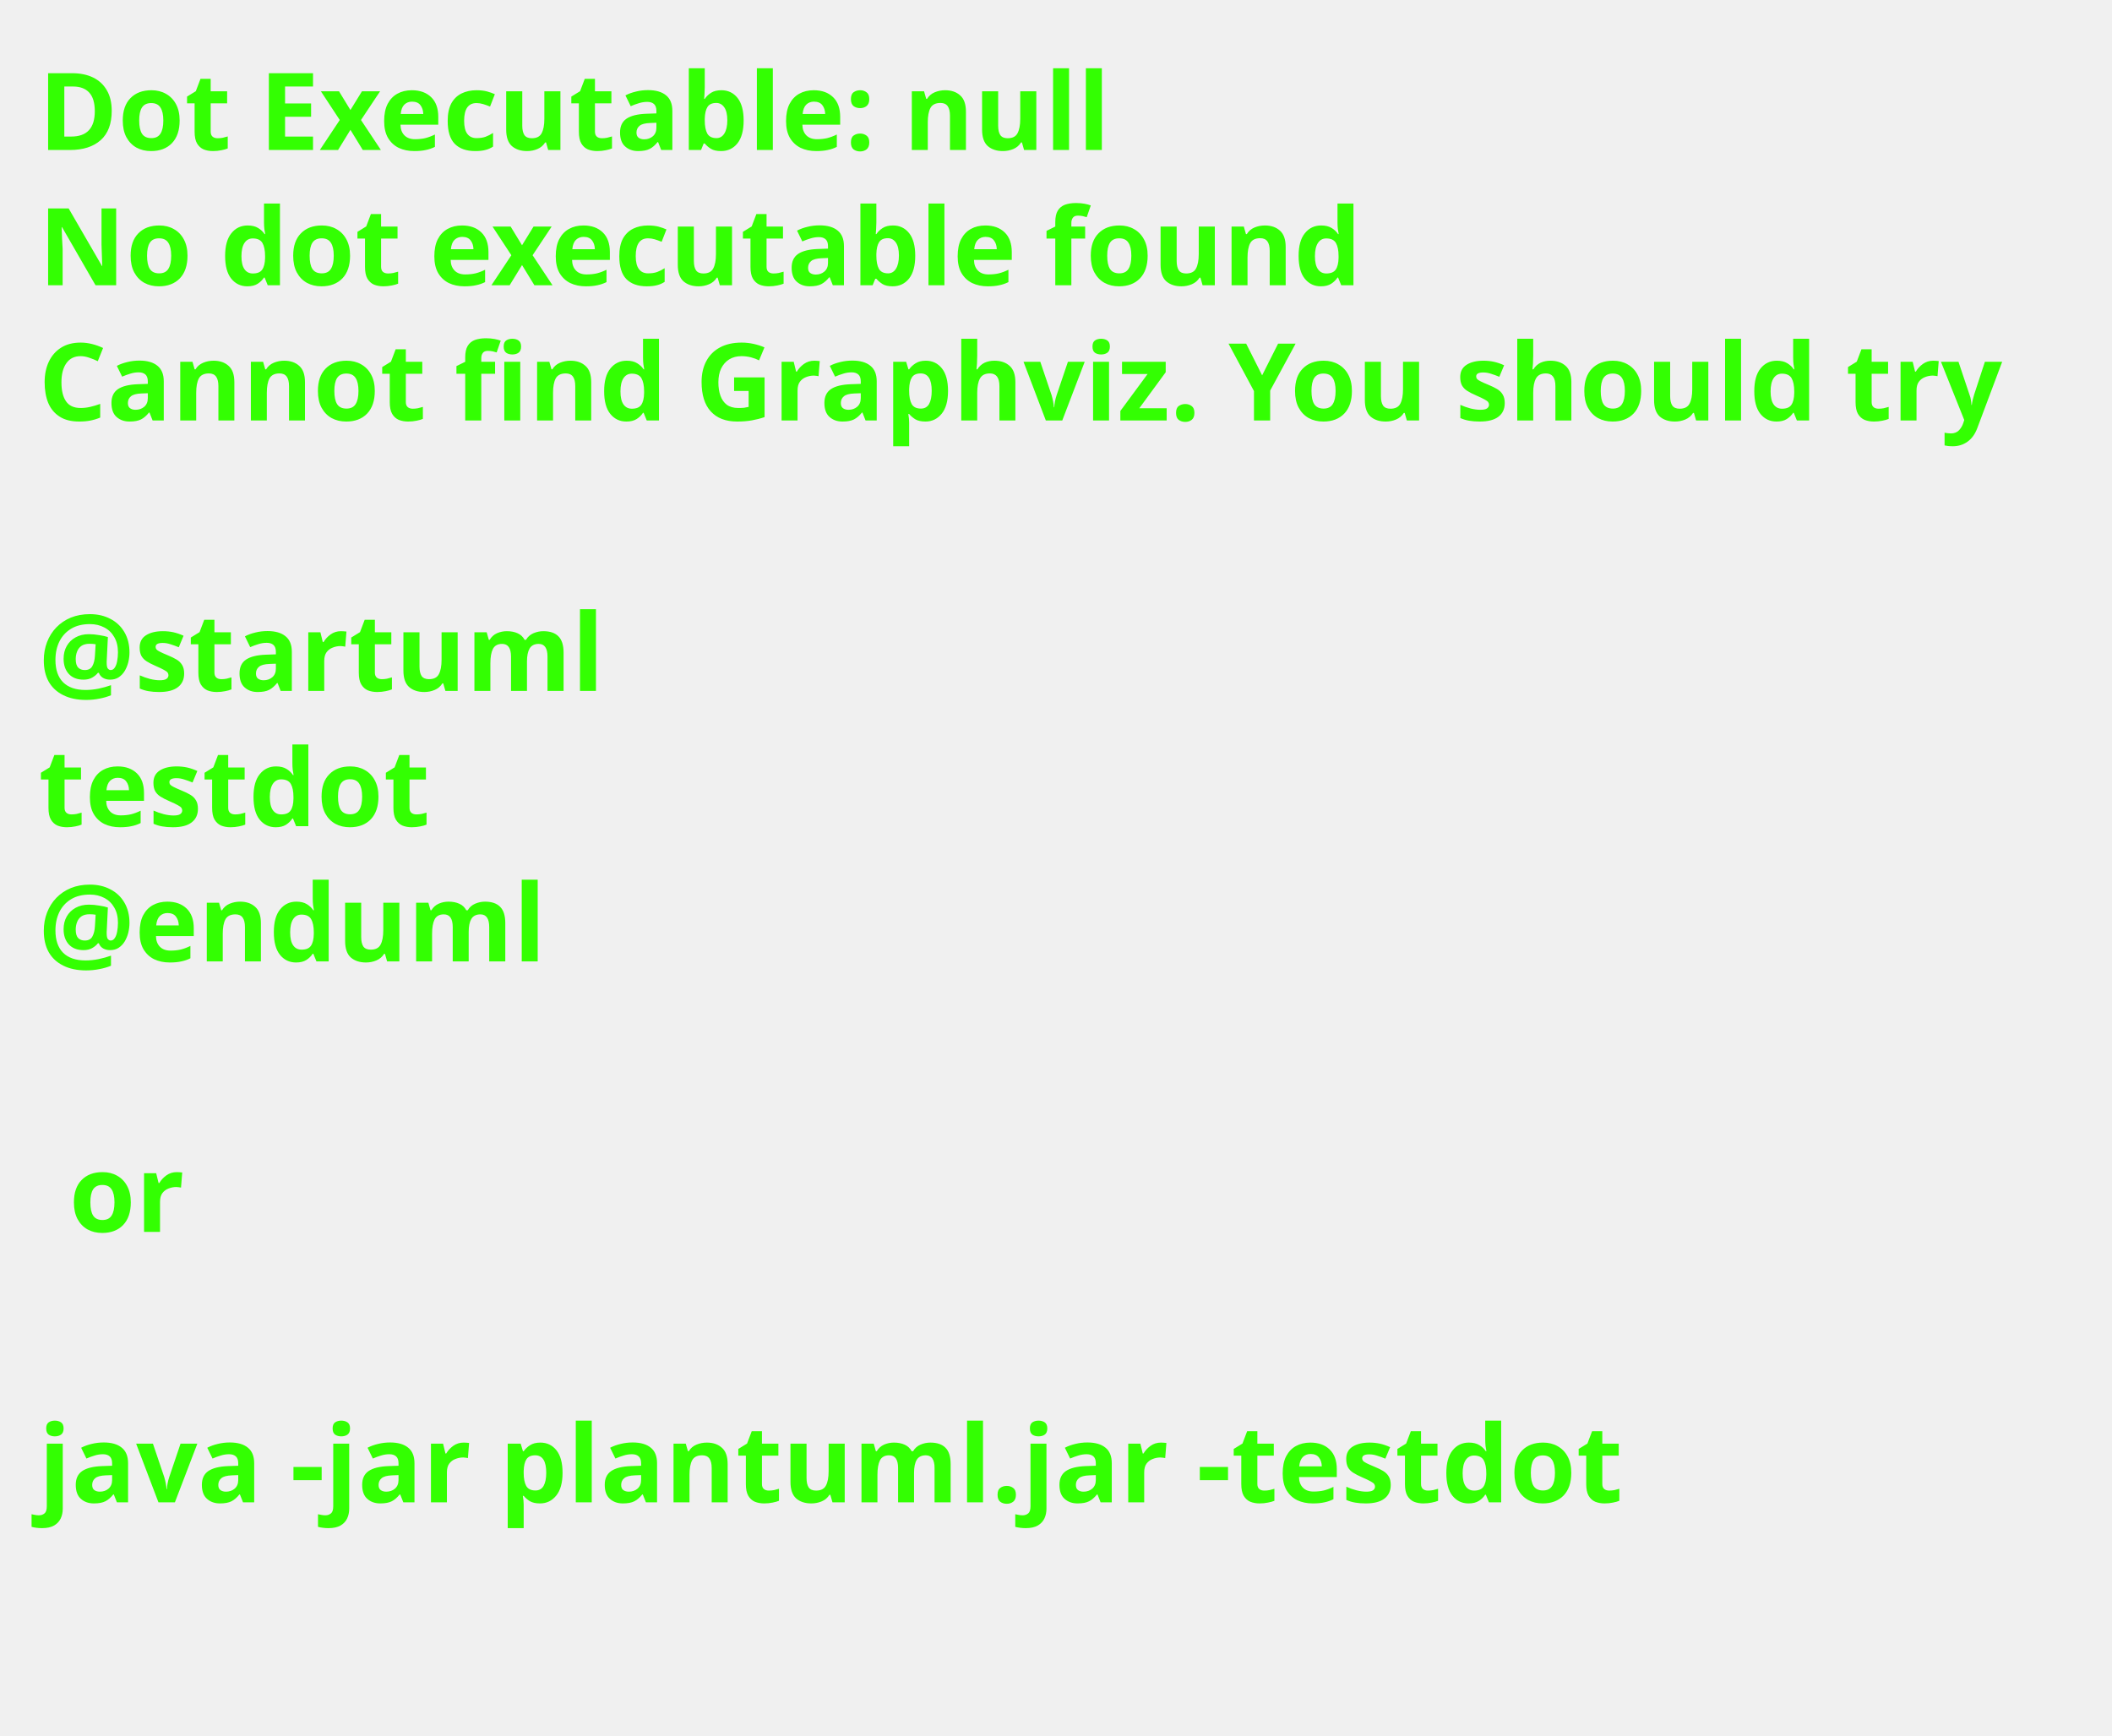
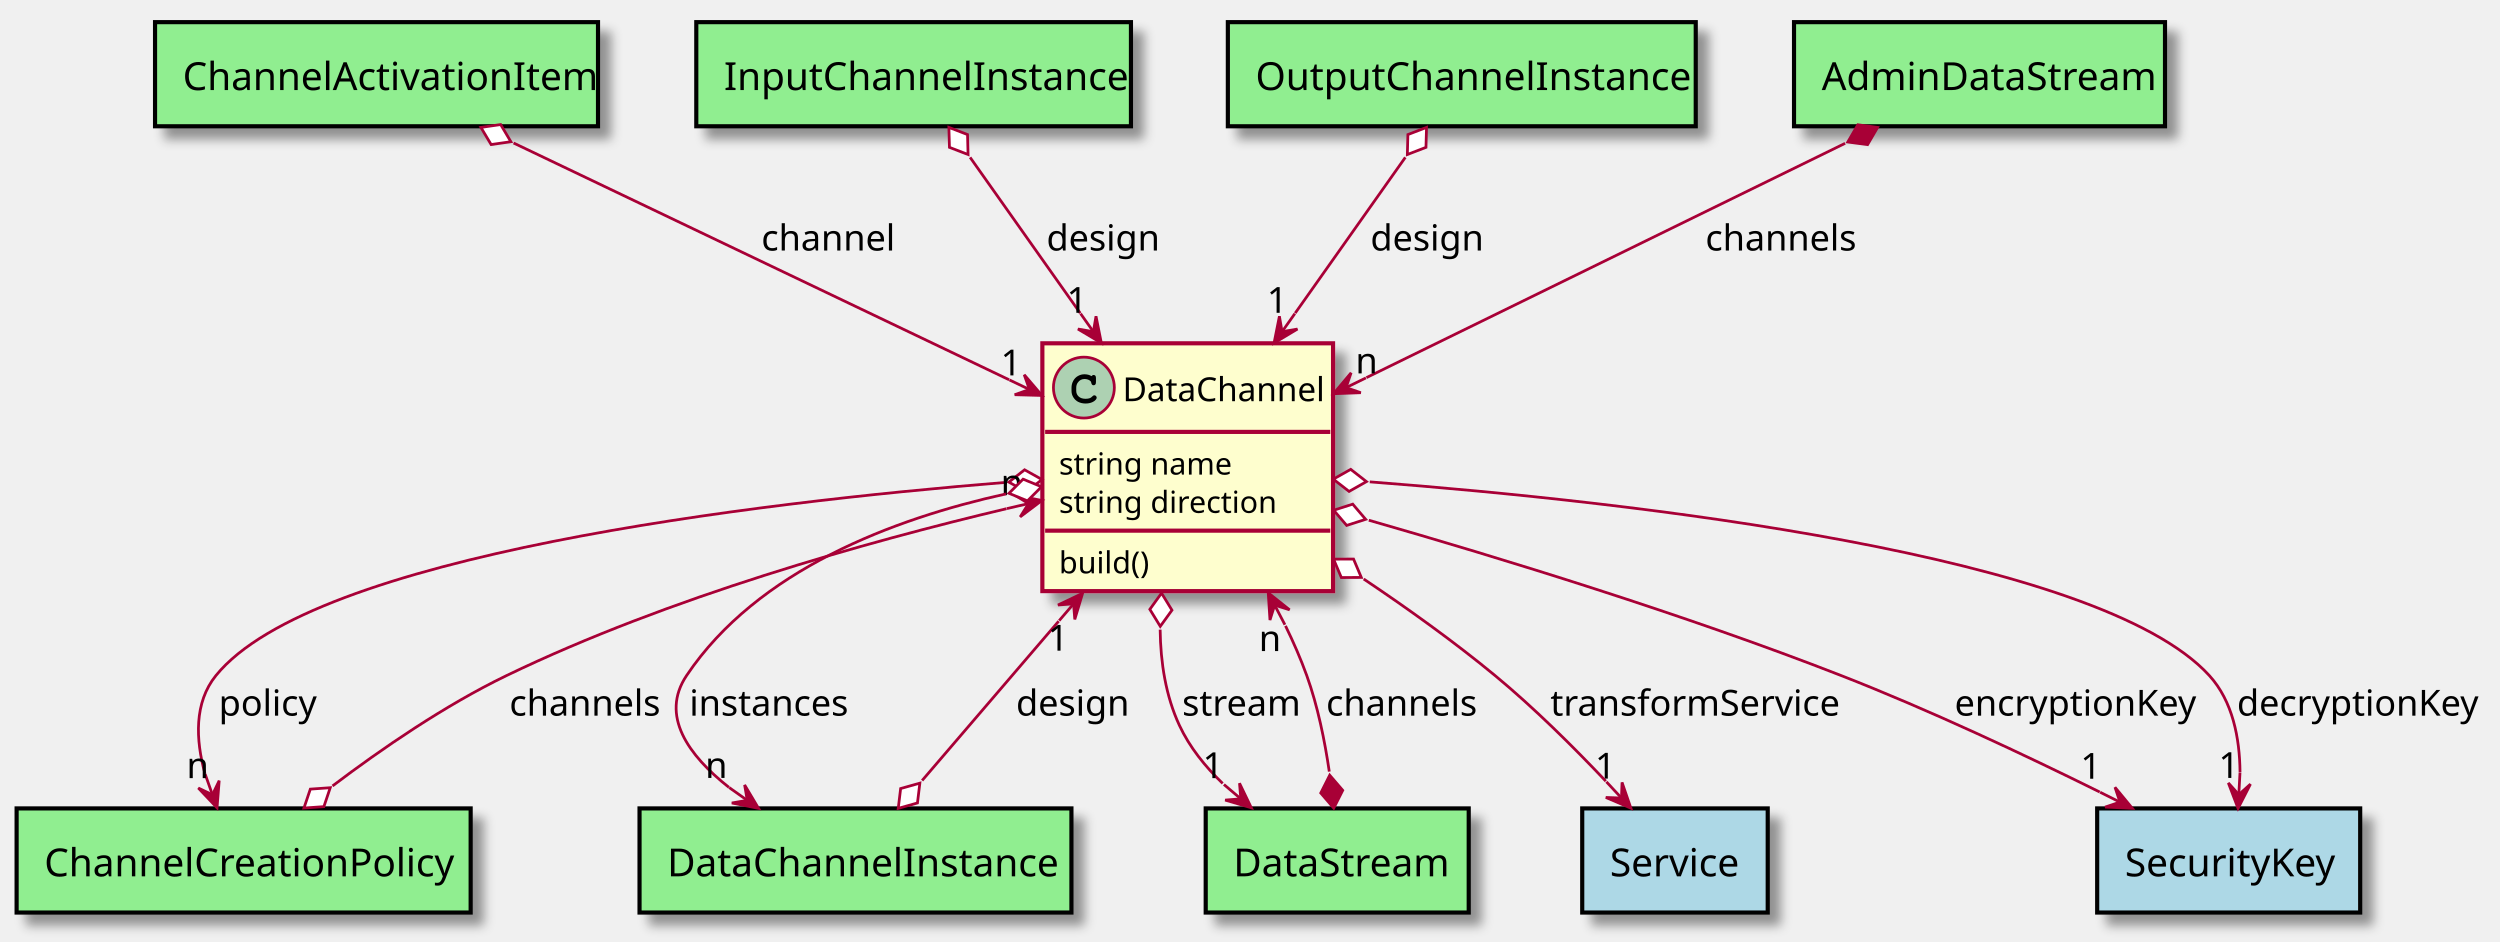
- <svg xmlns="http://www.w3.org/2000/svg" contentScriptType="application/ecmascript" contentStyleType="text/css" height="226px" preserveAspectRatio="none" style="width:275px;height:226px;background:#000000;" version="1.1" viewBox="0 0 275 226" width="275px" zoomAndPan="magnify">
-   <defs />
+ <svg xmlns="http://www.w3.org/2000/svg" contentScriptType="application/ecmascript" contentStyleType="text/css" height="340px" preserveAspectRatio="none" style="width:903px;height:340px;" version="1.1" viewBox="0 0 903 340" width="903px" zoomAndPan="magnify">
+   <defs>
+     <filter height="300%" id="fcm8bvayxjop0" width="300%" x="-1" y="-1">
+       <feGaussianBlur result="blurOut" stdDeviation="2.0" />
+       <feColorMatrix in="blurOut" result="blurOut2" type="matrix" values="0 0 0 0 0 0 0 0 0 0 0 0 0 0 0 0 0 0 .4 0" />
+       <feOffset dx="4.0" dy="4.0" in="blurOut2" result="blurOut3" />
+       <feBlend in="SourceGraphic" in2="blurOut3" mode="normal" />
+     </filter>
+   </defs>
  <g>
-     <text fill="#33FF02" font-family="sans-serif" font-size="14" font-weight="bold" lengthAdjust="spacingAndGlyphs" textLength="140" x="5" y="19.533">Dot Executable: null</text>
-     <text fill="#33FF02" font-family="sans-serif" font-size="14" font-weight="bold" lengthAdjust="spacingAndGlyphs" textLength="173" x="5" y="37.143">No dot executable found</text>
-     <text fill="#33FF02" font-family="sans-serif" font-size="14" font-weight="bold" lengthAdjust="spacingAndGlyphs" textLength="258" x="5" y="54.752">Cannot find Graphviz. You should try</text>
-     <text fill="#33FF02" font-family="sans-serif" font-size="14" font-weight="bold" lengthAdjust="spacingAndGlyphs" textLength="0" x="9" y="72.361" />
-     <text fill="#33FF02" font-family="sans-serif" font-size="14" font-weight="bold" lengthAdjust="spacingAndGlyphs" textLength="71" x="5" y="89.971">@startuml</text>
-     <text fill="#33FF02" font-family="sans-serif" font-size="14" font-weight="bold" lengthAdjust="spacingAndGlyphs" textLength="50" x="5" y="107.58">testdot</text>
-     <text fill="#33FF02" font-family="sans-serif" font-size="14" font-weight="bold" lengthAdjust="spacingAndGlyphs" textLength="66" x="5" y="125.189">@enduml</text>
-     <text fill="#33FF02" font-family="sans-serif" font-size="14" font-weight="bold" lengthAdjust="spacingAndGlyphs" textLength="0" x="9" y="142.799" />
-     <text fill="#33FF02" font-family="sans-serif" font-size="14" font-weight="bold" lengthAdjust="spacingAndGlyphs" textLength="15" x="9" y="160.408">or</text>
-     <text fill="#33FF02" font-family="sans-serif" font-size="14" font-weight="bold" lengthAdjust="spacingAndGlyphs" textLength="0" x="9" y="178.018" />
-     <text fill="#33FF02" font-family="sans-serif" font-size="14" font-weight="bold" lengthAdjust="spacingAndGlyphs" textLength="201" x="5" y="195.627">java -jar plantuml.jar -testdot</text>
-     <text fill="#33FF02" font-family="sans-serif" font-size="14" font-weight="bold" lengthAdjust="spacingAndGlyphs" textLength="0" x="9" y="213.236" />
+     <rect fill="#ADD8E6" filter="url(#fcm8bvayxjop0)" height="37.609" style="stroke: #000000; stroke-width: 1.5;" width="67" x="571.5" y="292" />
+     <text fill="#000000" font-family="sans-serif" font-size="14" lengthAdjust="spacingAndGlyphs" textLength="47" x="581.5" y="316.533">Service</text>
+     <rect fill="#90EE90" filter="url(#fcm8bvayxjop0)" height="37.609" style="stroke: #000000; stroke-width: 1.5;" width="164" x="6" y="292" />
+     <text fill="#000000" font-family="sans-serif" font-size="14" lengthAdjust="spacingAndGlyphs" textLength="144" x="16" y="316.533">ChannelCreationPolicy</text>
+     <rect fill="#90EE90" filter="url(#fcm8bvayxjop0)" height="37.609" style="stroke: #000000; stroke-width: 1.5;" width="156" x="231" y="292" />
+     <text fill="#000000" font-family="sans-serif" font-size="14" lengthAdjust="spacingAndGlyphs" textLength="136" x="241" y="316.533">DataChannelInstance</text>
+     <rect fill="#90EE90" filter="url(#fcm8bvayxjop0)" height="37.609" style="stroke: #000000; stroke-width: 1.5;" width="95" x="435.5" y="292" />
+     <text fill="#000000" font-family="sans-serif" font-size="14" lengthAdjust="spacingAndGlyphs" textLength="75" x="445.5" y="316.533">DataStream</text>
+     <rect fill="#ADD8E6" filter="url(#fcm8bvayxjop0)" height="37.609" style="stroke: #000000; stroke-width: 1.5;" width="95" x="757.5" y="292" />
+     <text fill="#000000" font-family="sans-serif" font-size="14" lengthAdjust="spacingAndGlyphs" textLength="75" x="767.5" y="316.533">SecurityKey</text>
+     <rect fill="#90EE90" filter="url(#fcm8bvayxjop0)" height="37.609" style="stroke: #000000; stroke-width: 1.5;" width="160" x="56" y="8" />
+     <text fill="#000000" font-family="sans-serif" font-size="14" lengthAdjust="spacingAndGlyphs" textLength="140" x="66" y="32.533">ChannelActivationItem</text>
+     <rect fill="#90EE90" filter="url(#fcm8bvayxjop0)" height="37.609" style="stroke: #000000; stroke-width: 1.5;" width="157" x="251.5" y="8" />
+     <text fill="#000000" font-family="sans-serif" font-size="14" lengthAdjust="spacingAndGlyphs" textLength="137" x="261.5" y="32.533">InputChannelInstance</text>
+     <rect fill="#90EE90" filter="url(#fcm8bvayxjop0)" height="37.609" style="stroke: #000000; stroke-width: 1.5;" width="169" x="443.5" y="8" />
+     <text fill="#000000" font-family="sans-serif" font-size="14" lengthAdjust="spacingAndGlyphs" textLength="149" x="453.5" y="32.533">OutputChannelInstance</text>
+     <rect fill="#90EE90" filter="url(#fcm8bvayxjop0)" height="37.609" style="stroke: #000000; stroke-width: 1.5;" width="134" x="648" y="8" />
+     <text fill="#000000" font-family="sans-serif" font-size="14" lengthAdjust="spacingAndGlyphs" textLength="114" x="658" y="32.533">AdminDataStream</text>
+     <rect fill="#FEFECE" filter="url(#fcm8bvayxjop0)" height="89.508" id="Model" style="stroke: #A80036; stroke-width: 1.5;" width="105" x="376.5" y="124" />
+     <ellipse cx="391.5" cy="140" fill="#ADD1B2" rx="11" ry="11" style="stroke: #A80036; stroke-width: 1.0;" />
+     <path d="M394.266,135.875 Q394.422,135.656 394.609,135.547 Q394.797,135.438 395.016,135.438 Q395.391,135.438 395.625,135.695 Q395.859,135.953 395.859,136.562 L395.859,138.016 Q395.859,138.625 395.625,138.891 Q395.391,139.156 395.016,139.156 Q394.672,139.156 394.469,138.953 Q394.266,138.766 394.156,138.25 Q394.109,137.891 393.922,137.703 Q393.594,137.328 392.984,137.109 Q392.375,136.891 391.75,136.891 Q390.984,136.891 390.352,137.219 Q389.719,137.547 389.227,138.297 Q388.734,139.047 388.734,140.078 L388.734,141.172 Q388.734,142.406 389.625,143.227 Q390.516,144.047 392.109,144.047 Q393.047,144.047 393.703,143.797 Q394.094,143.641 394.516,143.203 Q394.781,142.938 394.93,142.859 Q395.078,142.781 395.281,142.781 Q395.609,142.781 395.867,143.039 Q396.125,143.297 396.125,143.641 Q396.125,143.984 395.781,144.391 Q395.281,144.969 394.484,145.297 Q393.406,145.75 392.109,145.75 Q390.594,145.75 389.391,145.125 Q388.406,144.625 387.719,143.555 Q387.031,142.484 387.031,141.203 L387.031,140.047 Q387.031,138.719 387.648,137.57 Q388.266,136.422 389.359,135.805 Q390.453,135.188 391.688,135.188 Q392.422,135.188 393.07,135.352 Q393.719,135.516 394.266,135.875 Z " />
+     <text fill="#000000" font-family="sans-serif" font-size="12" lengthAdjust="spacingAndGlyphs" textLength="73" x="405.5" y="144.91">DataChannel</text>
+     <line style="stroke: #A80036; stroke-width: 1.5;" x1="377.5" x2="480.5" y1="156" y2="156" />
+     <text fill="#000000" font-family="sans-serif" font-size="11" lengthAdjust="spacingAndGlyphs" textLength="56" x="382.5" y="171.419">string name</text>
+     <text fill="#000000" font-family="sans-serif" font-size="11" lengthAdjust="spacingAndGlyphs" textLength="71" x="382.5" y="185.255">string direction</text>
+     <line style="stroke: #A80036; stroke-width: 1.5;" x1="377.5" x2="480.5" y1="191.672" y2="191.672" />
+     <text fill="#000000" font-family="sans-serif" font-size="11" lengthAdjust="spacingAndGlyphs" textLength="30" x="382.5" y="207.091">build()</text>
+     <path d="M492.567,209.139 C508.518,219.827 525.275,231.834 540,244 C554.045,255.604 568.387,269.862 580.014,282.152 " fill="none" id="Model-Service" style="stroke: #A80036; stroke-width: 1.0;" />
+     <polygon fill="#A80036" points="589.076,291.913,585.884,282.596,585.674,288.248,580.021,288.039,589.076,291.913" style="stroke: #A80036; stroke-width: 1.0;" />
+     <line style="stroke: #A80036; stroke-width: 1.0;" x1="585.674" x2="580.231" y1="288.248" y2="282.386" />
+     <polygon fill="#FFFFFF" points="481.686,201.965,484.493,208.607,491.704,208.571,488.897,201.928,481.686,201.965" style="stroke: #A80036; stroke-width: 1.0;" />
+     <text fill="#000000" font-family="sans-serif" font-size="13" lengthAdjust="spacingAndGlyphs" textLength="96" x="560" y="258.495">transformService</text>
+     <text fill="#000000" font-family="sans-serif" font-size="13" lengthAdjust="spacingAndGlyphs" textLength="7" x="576.127" y="281.226">1</text>
+     <path d="M363.385,174.226 C271.9,181.641 113.243,200.552 78,244 C70.065,253.782 70.67,267.155 73.995,279.306 " fill="none" id="Model-ChannelCreationPolicy" style="stroke: #A80036; stroke-width: 1.0;" />
+     <polygon fill="#A80036" points="78.393,291.784,79.173,281.966,76.731,287.068,71.628,284.626,78.393,291.784" style="stroke: #A80036; stroke-width: 1.0;" />
+     <line style="stroke: #A80036; stroke-width: 1.0;" x1="76.731" x2="74.071" y1="287.068" y2="279.523" />
+     <polygon fill="#FFFFFF" points="376.373,173.213,370.08,169.691,364.409,174.145,370.702,177.667,376.373,173.213" style="stroke: #A80036; stroke-width: 1.0;" />
+     <text fill="#000000" font-family="sans-serif" font-size="13" lengthAdjust="spacingAndGlyphs" textLength="34" x="79" y="258.495">policy</text>
+     <text fill="#000000" font-family="sans-serif" font-size="13" lengthAdjust="spacingAndGlyphs" textLength="7" x="67.379" y="281.058">n</text>
+     <path d="M120.1,283.889 C137.81,270.493 160.683,254.772 183,244 C241.379,215.822 312.766,195.787 363.572,183.731 " fill="none" id="ChannelCreationPolicy-Model" style="stroke: #A80036; stroke-width: 1.0;" />
+     <polygon fill="#A80036" points="376.35,180.764,366.678,178.903,371.479,181.895,368.488,186.696,376.35,180.764" style="stroke: #A80036; stroke-width: 1.0;" />
+     <line style="stroke: #A80036; stroke-width: 1.0;" x1="371.479" x2="363.687" y1="181.895" y2="183.704" />
+     <polygon fill="#FFFFFF" points="109.792,291.865,116.985,291.357,119.283,284.522,112.089,285.03,109.792,291.865" style="stroke: #A80036; stroke-width: 1.0;" />
+     <text fill="#000000" font-family="sans-serif" font-size="13" lengthAdjust="spacingAndGlyphs" textLength="52" x="184" y="258.495">channels</text>
+     <text fill="#000000" font-family="sans-serif" font-size="13" lengthAdjust="spacingAndGlyphs" textLength="7" x="361.454" y="178.848">n</text>
+     <path d="M363.357,178.398 C322.742,187.358 273.616,205.853 248,244 C238.318,258.419 248.588,272.777 263.291,284.401 " fill="none" id="Model-DataChannelInstance" style="stroke: #A80036; stroke-width: 1.0;" />
+     <polygon fill="#A80036" points="273.987,291.978,268.955,283.512,269.907,289.088,264.331,290.04,273.987,291.978" style="stroke: #A80036; stroke-width: 1.0;" />
+     <line style="stroke: #A80036; stroke-width: 1.0;" x1="269.907" x2="263.379" y1="289.088" y2="284.463" />
+     <polygon fill="#FFFFFF" points="376.204,175.811,369.532,173.075,364.44,178.181,371.112,180.917,376.204,175.811" style="stroke: #A80036; stroke-width: 1.0;" />
+     <text fill="#000000" font-family="sans-serif" font-size="13" lengthAdjust="spacingAndGlyphs" textLength="56" x="249" y="258.495">instances</text>
+     <text fill="#000000" font-family="sans-serif" font-size="13" lengthAdjust="spacingAndGlyphs" textLength="7" x="254.711" y="280.979">n</text>
+     <path d="M333.062,281.928 C347.193,265.442 365.534,244.043 382.39,224.378 " fill="none" id="DataChannelInstance-Model" style="stroke: #A80036; stroke-width: 1.0;" />
+     <polygon fill="#A80036" points="391.031,214.297,382.137,218.528,387.777,218.094,388.212,223.734,391.031,214.297" style="stroke: #A80036; stroke-width: 1.0;" />
+     <line style="stroke: #A80036; stroke-width: 1.0;" x1="387.777" x2="382.571" y1="218.094" y2="224.167" />
+     <polygon fill="#FFFFFF" points="324.442,291.984,331.384,290.032,332.252,282.873,325.31,284.825,324.442,291.984" style="stroke: #A80036; stroke-width: 1.0;" />
+     <text fill="#000000" font-family="sans-serif" font-size="13" lengthAdjust="spacingAndGlyphs" textLength="38" x="367" y="258.495">design</text>
+     <text fill="#000000" font-family="sans-serif" font-size="13" lengthAdjust="spacingAndGlyphs" textLength="7" x="378.459" y="235.011">1</text>
+     <path d="M419.047,227.423 C419.189,239.271 421.053,251.367 426,262 C429.653,269.852 435.293,276.879 441.63,282.976 " fill="none" id="Model-DataStream" style="stroke: #A80036; stroke-width: 1.0;" />
+     <polygon fill="#A80036" points="451.979,291.777,447.714,282.9,448.17,288.538,442.532,288.994,451.979,291.777" style="stroke: #A80036; stroke-width: 1.0;" />
+     <line style="stroke: #A80036; stroke-width: 1.0;" x1="448.17" x2="442.075" y1="288.538" y2="283.355" />
+     <polygon fill="#FFFFFF" points="419.545,214.244,415.321,220.089,419.091,226.235,423.315,220.391,419.545,214.244" style="stroke: #A80036; stroke-width: 1.0;" />
+     <text fill="#000000" font-family="sans-serif" font-size="13" lengthAdjust="spacingAndGlyphs" textLength="40" x="427" y="258.495">stream</text>
+     <text fill="#000000" font-family="sans-serif" font-size="13" lengthAdjust="spacingAndGlyphs" textLength="7" x="434.407" y="281.049">1</text>
+     <path d="M480.137,278.702 C478.504,267.527 475.959,254.989 472,244 C469.847,238.024 467.214,231.98 464.322,226.058 " fill="none" id="DataStream-Model" style="stroke: #A80036; stroke-width: 1.0;" />
+     <polygon fill="#A80036" points="458.09,214.133,458.714,223.962,460.406,218.564,465.804,220.257,458.09,214.133" style="stroke: #A80036; stroke-width: 1.0;" />
+     <line style="stroke: #A80036; stroke-width: 1.0;" x1="460.406" x2="464.111" y1="218.564" y2="225.655" />
+     <polygon fill="#A80036" points="481.753,291.909,484.994,285.468,480.295,279.998,477.054,286.44,481.753,291.909" style="stroke: #A80036; stroke-width: 1.0;" />
+     <text fill="#000000" font-family="sans-serif" font-size="13" lengthAdjust="spacingAndGlyphs" textLength="52" x="479" y="258.495">channels</text>
+     <text fill="#000000" font-family="sans-serif" font-size="13" lengthAdjust="spacingAndGlyphs" textLength="7" x="454.689" y="235.159">n</text>
+     <path d="M494.409,187.901 C542.246,201.62 608.391,221.901 665,244 C696.8,256.414 731.517,272.761 758.423,286.08 " fill="none" id="Model-SecurityKey" style="stroke: #A80036; stroke-width: 1.0;" />
+     <polygon fill="#A80036" points="770.198,291.962,763.934,284.362,765.725,289.728,760.359,291.519,770.198,291.962" style="stroke: #A80036; stroke-width: 1.0;" />
+     <line style="stroke: #A80036; stroke-width: 1.0;" x1="765.725" x2="758.568" y1="289.728" y2="286.153" />
+     <polygon fill="#FFFFFF" points="481.735,184.296,486.412,189.785,493.277,187.579,488.601,182.09,481.735,184.296" style="stroke: #A80036; stroke-width: 1.0;" />
+     <text fill="#000000" font-family="sans-serif" font-size="13" lengthAdjust="spacingAndGlyphs" textLength="83" x="706" y="258.495">encryptionKey</text>
+     <text fill="#000000" font-family="sans-serif" font-size="13" lengthAdjust="spacingAndGlyphs" textLength="7" x="751.468" y="281.29">1</text>
+     <path d="M494.759,174.048 C589.677,181.347 758.099,200.237 798,244 C806.461,253.28 808.986,266.62 809.097,278.882 " fill="none" id="Model-SecurityKey-1" style="stroke: #A80036; stroke-width: 1.0;" />
+     <polygon fill="#A80036" points="808.383,291.993,812.866,283.224,808.655,287.001,804.878,282.789,808.383,291.993" style="stroke: #A80036; stroke-width: 1.0;" />
+     <line style="stroke: #A80036; stroke-width: 1.0;" x1="808.655" x2="809.09" y1="287.001" y2="279.012" />
+     <polygon fill="#FFFFFF" points="481.594,173.073,487.282,177.505,493.561,173.959,487.873,169.527,481.594,173.073" style="stroke: #A80036; stroke-width: 1.0;" />
+     <text fill="#000000" font-family="sans-serif" font-size="13" lengthAdjust="spacingAndGlyphs" textLength="83" x="808" y="258.495">decryptionKey</text>
+     <text fill="#000000" font-family="sans-serif" font-size="13" lengthAdjust="spacingAndGlyphs" textLength="7" x="801.346" y="280.998">1</text>
+     <path d="M185.496,51.65 C234.746,75.182 310.561,111.408 364.5,137.181 " fill="none" id="ChannelActivationItem-Model" style="stroke: #A80036; stroke-width: 1.0;" />
+     <polygon fill="#A80036" points="376.342,142.839,369.946,135.349,371.831,140.683,366.497,142.567,376.342,142.839" style="stroke: #A80036; stroke-width: 1.0;" />
+     <line style="stroke: #A80036; stroke-width: 1.0;" x1="371.831" x2="364.612" y1="140.683" y2="137.234" />
+     <polygon fill="#FFFFFF" points="173.705,46.016,177.394,52.212,184.533,51.189,180.843,44.993,173.705,46.016" style="stroke: #A80036; stroke-width: 1.0;" />
+     <text fill="#000000" font-family="sans-serif" font-size="13" lengthAdjust="spacingAndGlyphs" textLength="45" x="275" y="90.495">channel</text>
+     <text fill="#000000" font-family="sans-serif" font-size="13" lengthAdjust="spacingAndGlyphs" textLength="7" x="361.445" y="135.59">1</text>
+     <path d="M350.396,56.843 C361.876,73.077 376.594,93.891 390.184,113.109 " fill="none" id="InputChannelInstance-Model" style="stroke: #A80036; stroke-width: 1.0;" />
+     <polygon fill="#A80036" points="397.806,123.887,395.876,114.229,394.919,119.805,389.344,118.848,397.806,123.887" style="stroke: #A80036; stroke-width: 1.0;" />
+     <line style="stroke: #A80036; stroke-width: 1.0;" x1="394.919" x2="390.3" y1="119.805" y2="113.273" />
+     <polygon fill="#FFFFFF" points="342.74,46.016,342.938,53.224,349.668,55.814,349.47,48.605,342.74,46.016" style="stroke: #A80036; stroke-width: 1.0;" />
+     <text fill="#000000" font-family="sans-serif" font-size="13" lengthAdjust="spacingAndGlyphs" textLength="38" x="378" y="90.495">design</text>
+     <text fill="#000000" font-family="sans-serif" font-size="13" lengthAdjust="spacingAndGlyphs" textLength="7" x="385.277" y="112.984">1</text>
+     <path d="M507.604,56.843 C496.124,73.077 481.406,93.891 467.816,113.109 " fill="none" id="OutputChannelInstance-Model" style="stroke: #A80036; stroke-width: 1.0;" />
+     <polygon fill="#A80036" points="460.194,123.887,468.656,118.848,463.081,119.805,462.124,114.229,460.194,123.887" style="stroke: #A80036; stroke-width: 1.0;" />
+     <line style="stroke: #A80036; stroke-width: 1.0;" x1="463.081" x2="467.7" y1="119.805" y2="113.273" />
+     <polygon fill="#FFFFFF" points="515.26,46.016,508.53,48.605,508.332,55.814,515.062,53.224,515.26,46.016" style="stroke: #A80036; stroke-width: 1.0;" />
+     <text fill="#000000" font-family="sans-serif" font-size="13" lengthAdjust="spacingAndGlyphs" textLength="38" x="495" y="90.495">design</text>
+     <text fill="#000000" font-family="sans-serif" font-size="13" lengthAdjust="spacingAndGlyphs" textLength="7" x="457.608" y="112.984">1</text>
+     <path d="M666.453,51.764 C618.857,75.063 546.008,110.724 493.552,136.401 " fill="none" id="AdminDataStream-Model" style="stroke: #A80036; stroke-width: 1.0;" />
+     <polygon fill="#A80036" points="481.687,142.209,491.529,141.845,486.178,140.011,488.012,134.659,481.687,142.209" style="stroke: #A80036; stroke-width: 1.0;" />
+     <line style="stroke: #A80036; stroke-width: 1.0;" x1="486.178" x2="493.363" y1="140.011" y2="136.494" />
+     <polygon fill="#A80036" points="678.196,46.016,671.048,45.062,667.418,51.292,674.566,52.247,678.196,46.016" style="stroke: #A80036; stroke-width: 1.0;" />
+     <text fill="#000000" font-family="sans-serif" font-size="13" lengthAdjust="spacingAndGlyphs" textLength="52" x="616" y="90.495">channels</text>
+     <text fill="#000000" font-family="sans-serif" font-size="13" lengthAdjust="spacingAndGlyphs" textLength="7" x="489.588" y="134.871">n</text>
  </g>
</svg>
